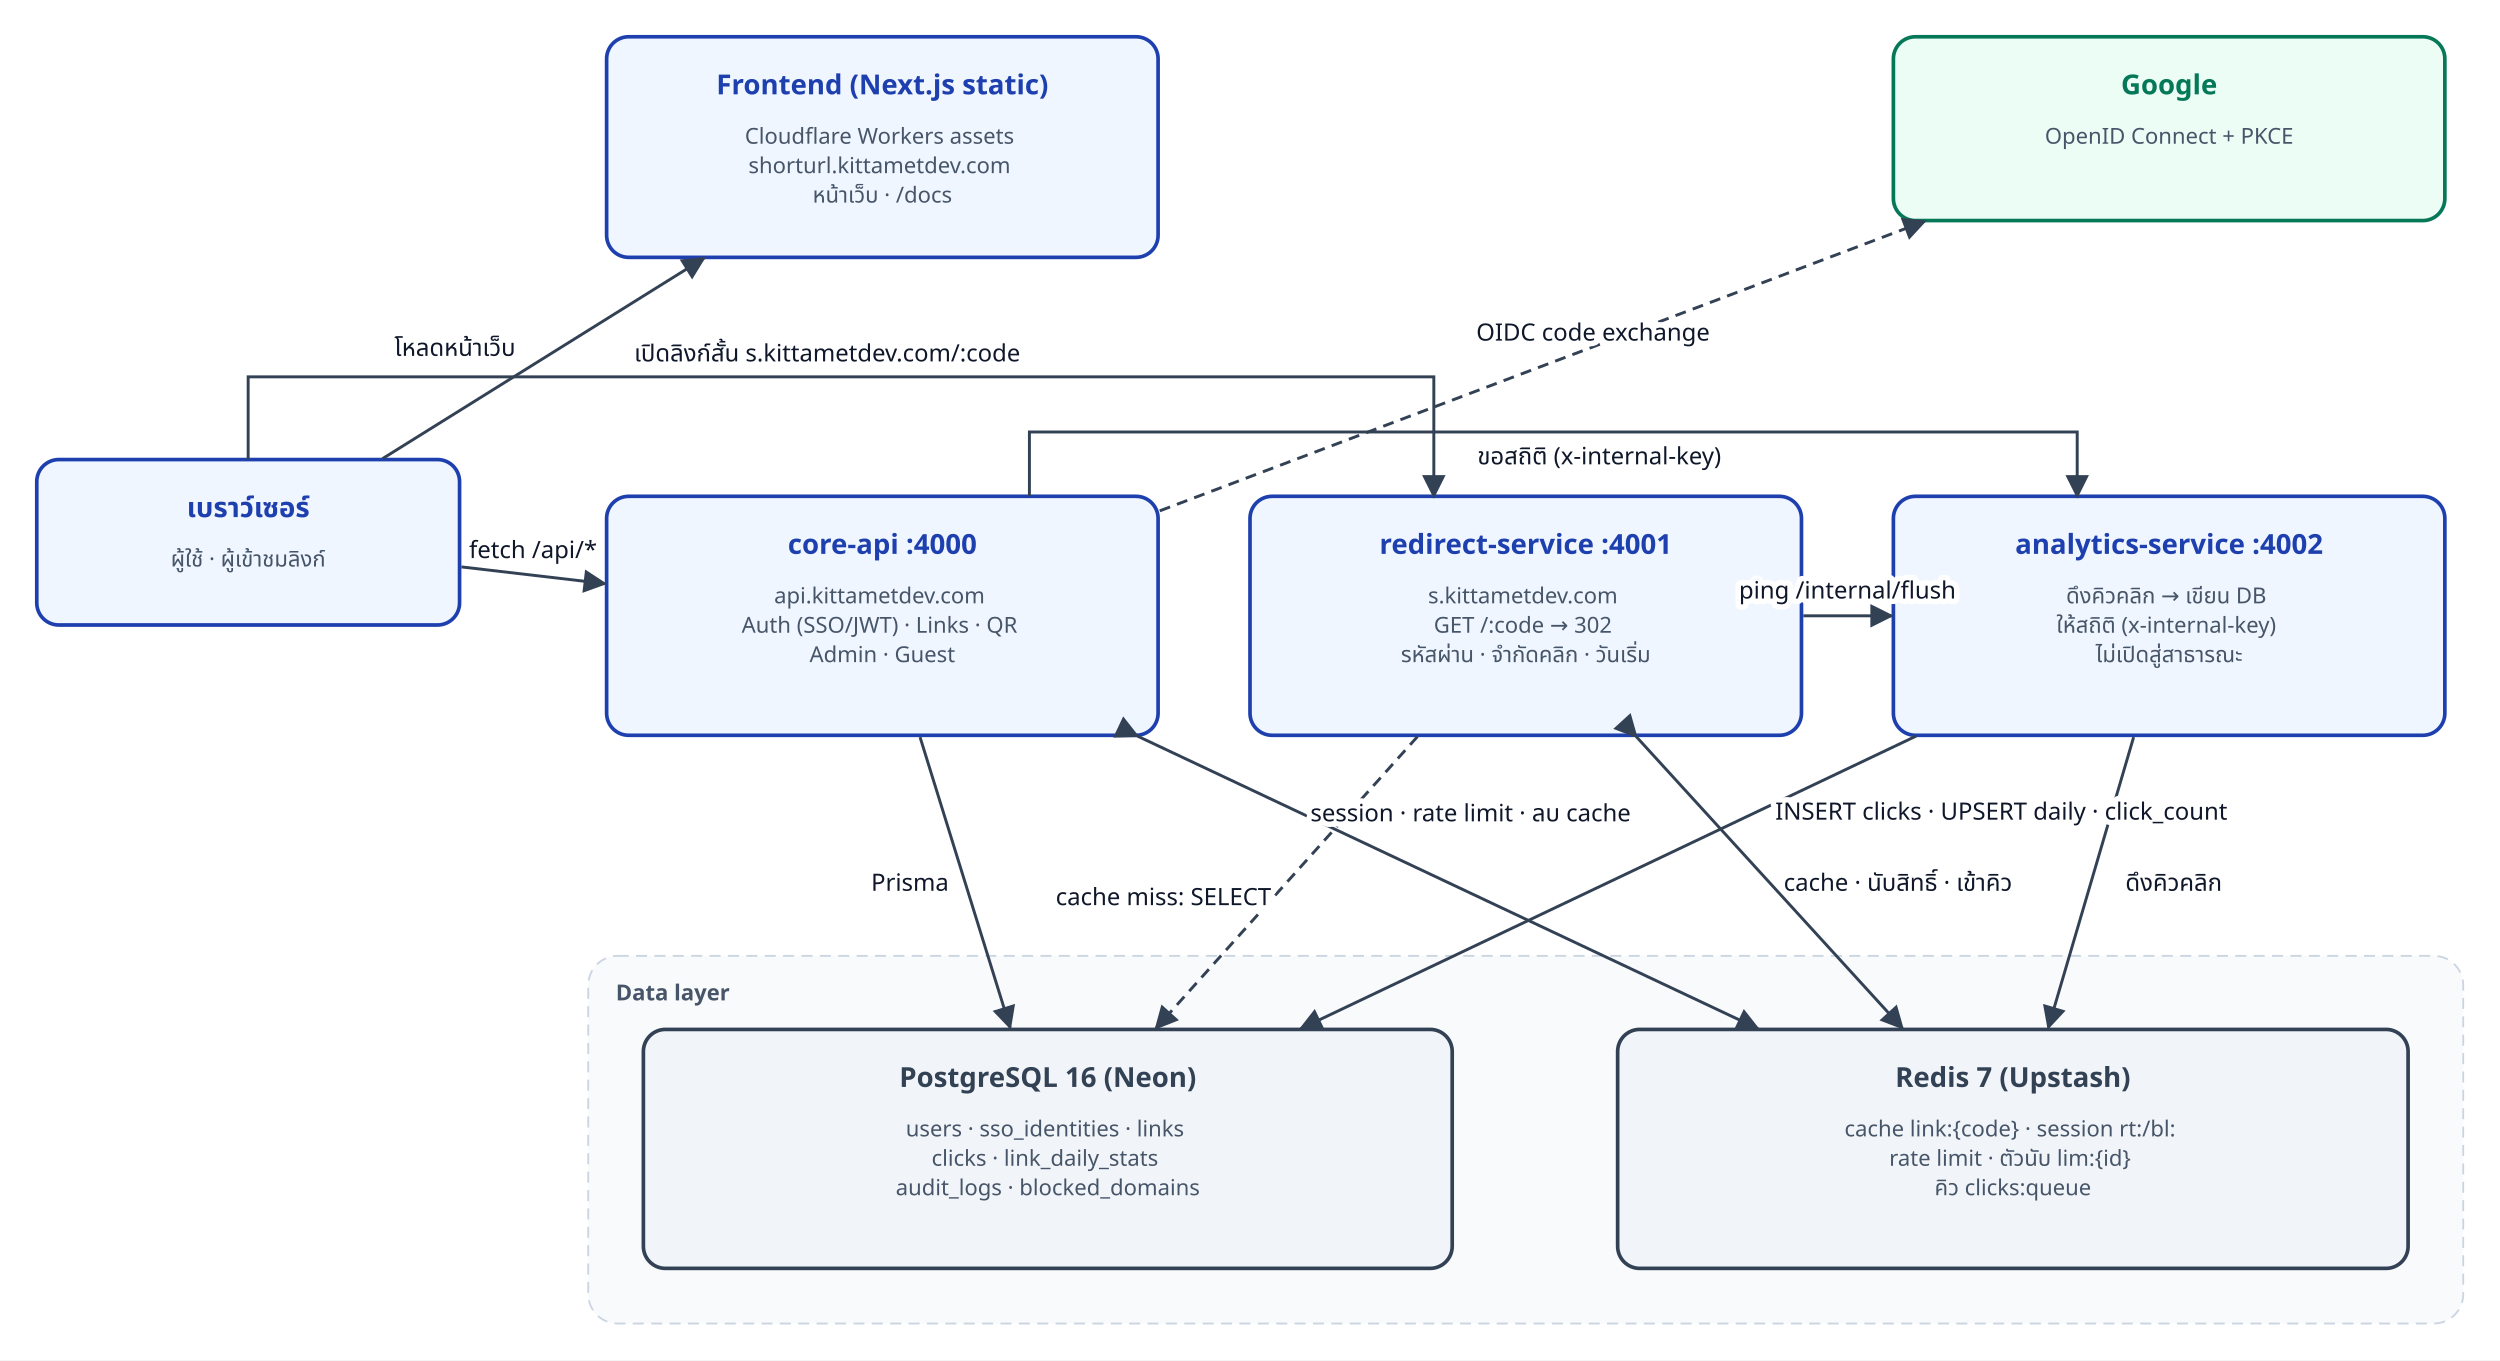
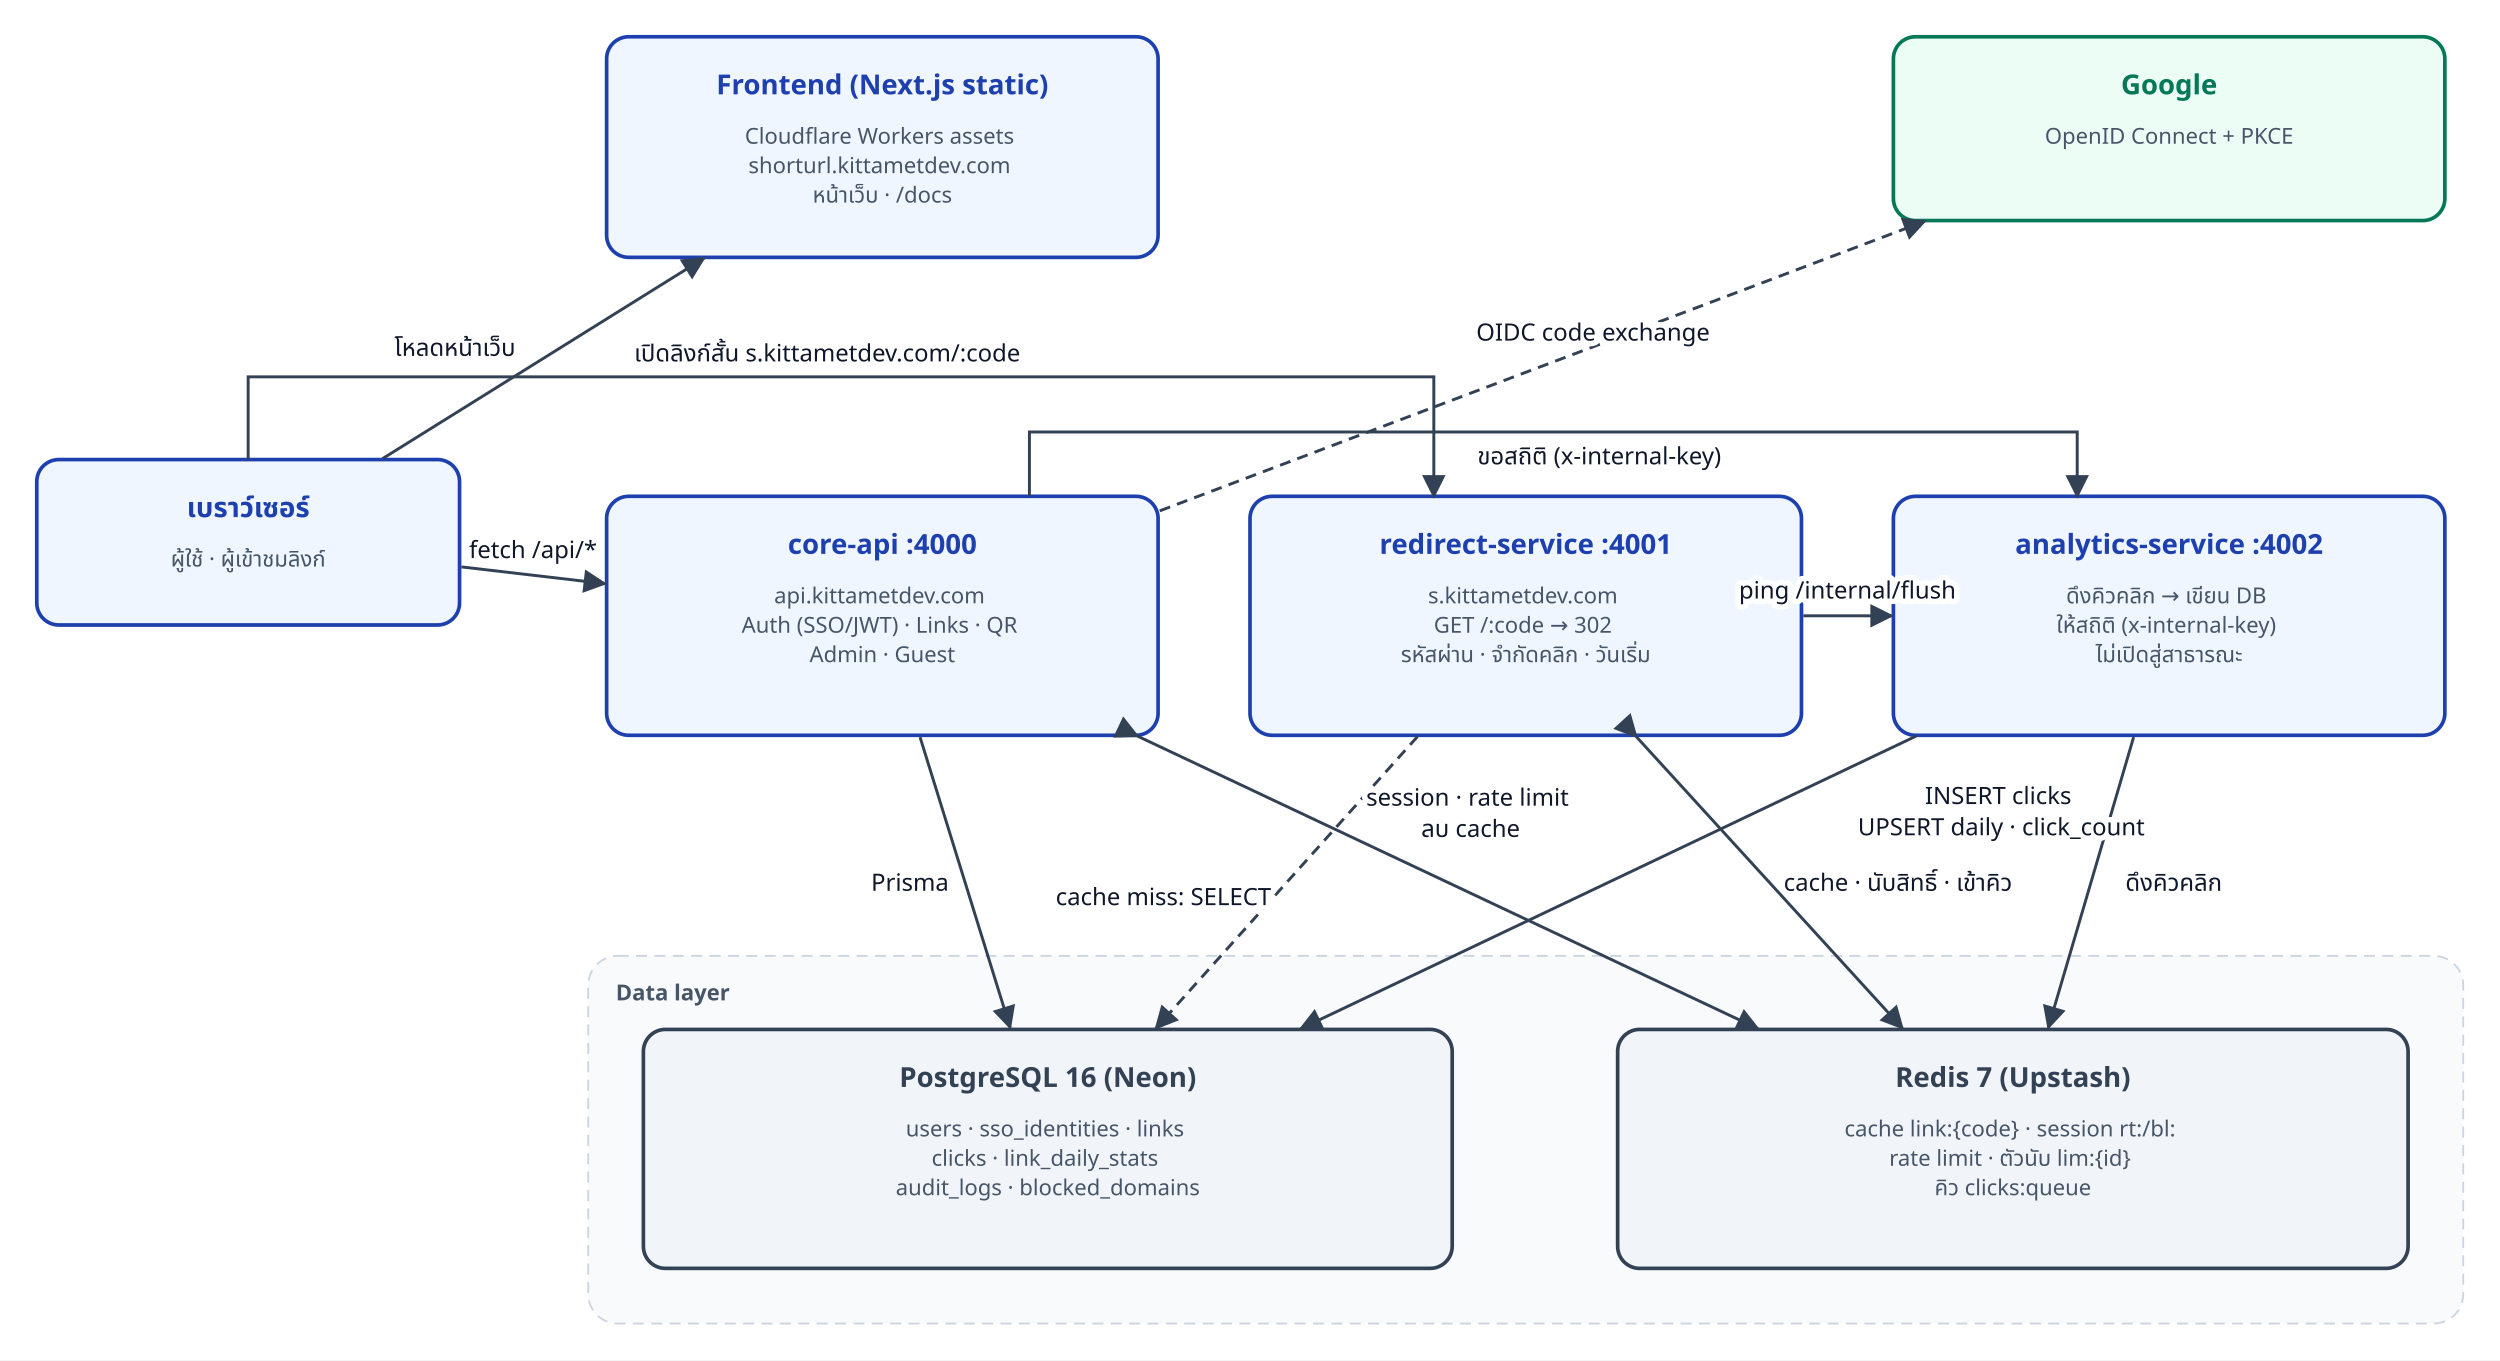
<svg xmlns="http://www.w3.org/2000/svg" viewBox="0 0 1360 740" width="1360" height="740" role="img" aria-label="System architecture" font-family="'Noto Sans Thai','Sukhumvit Set',Thonburi,'Segoe UI',system-ui,sans-serif">
  <defs>
    <marker id="ah" viewBox="0 0 10 10" refX="9" refY="5" markerWidth="8" markerHeight="8" orient="auto-start-reverse">
      <path d="M0 0L10 5L0 10z" fill="#334155" />
    </marker>
    <marker id="ahs" viewBox="0 0 10 10" refX="1" refY="5" markerWidth="8" markerHeight="8" orient="auto-start-reverse">
      <path d="M10 0L0 5L10 10z" fill="#334155" />
    </marker>
  </defs>
  <rect width="1360" height="740" fill="#fff" />
  <rect x="20" y="250" width="230" height="90" rx="12" fill="#eff6ff" stroke="#1e40af" stroke-width="2" />
  <text x="135" text-anchor="middle" font-size="15" font-weight="700" fill="#1e40af">
    <tspan x="135" y="281.3">เบราว์เซอร์</tspan>
  </text>
  <text x="135" text-anchor="middle" font-size="12" font-weight="400" fill="#475569">
    <tspan x="135" y="308.2">ผู้ใช้ · ผู้เข้าชมลิงก์</tspan>
  </text>
  <rect x="330" y="20" width="300" height="120" rx="12" fill="#eff6ff" stroke="#1e40af" stroke-width="2" />
  <text x="480" text-anchor="middle" font-size="15" font-weight="700" fill="#1e40af">
    <tspan x="480" y="51.3">Frontend (Next.js static)</tspan>
  </text>
  <text x="480" text-anchor="middle" font-size="12" font-weight="400" fill="#475569">
    <tspan x="480" y="78.2">Cloudflare Workers assets</tspan>
    <tspan x="480" y="94.2">shorturl.kittametdev.com</tspan>
    <tspan x="480" y="110.2">หน้าเว็บ · /docs</tspan>
  </text>
  <rect x="1030" y="20" width="300" height="100" rx="12" fill="#ecfdf5" stroke="#047857" stroke-width="2" />
  <text x="1180" text-anchor="middle" font-size="15" font-weight="700" fill="#047857">
    <tspan x="1180" y="51.3">Google</tspan>
  </text>
  <text x="1180" text-anchor="middle" font-size="12" font-weight="400" fill="#475569">
    <tspan x="1180" y="78.2">OpenID Connect + PKCE</tspan>
  </text>
  <rect x="330" y="270" width="300" height="130" rx="12" fill="#eff6ff" stroke="#1e40af" stroke-width="2" />
  <text x="480" text-anchor="middle" font-size="15" font-weight="700" fill="#1e40af">
    <tspan x="480" y="301.3">core-api  :4000</tspan>
  </text>
  <text x="480" text-anchor="middle" font-size="12" font-weight="400" fill="#475569">
    <tspan x="480" y="328.2">api.kittametdev.com</tspan>
    <tspan x="480" y="344.2">Auth (SSO/JWT) · Links · QR</tspan>
    <tspan x="480" y="360.2">Admin · Guest</tspan>
  </text>
  <rect x="680" y="270" width="300" height="130" rx="12" fill="#eff6ff" stroke="#1e40af" stroke-width="2" />
  <text x="830" text-anchor="middle" font-size="15" font-weight="700" fill="#1e40af">
    <tspan x="830" y="301.3">redirect-service  :4001</tspan>
  </text>
  <text x="830" text-anchor="middle" font-size="12" font-weight="400" fill="#475569">
    <tspan x="830" y="328.2">s.kittametdev.com</tspan>
    <tspan x="830" y="344.2">GET /:code → 302</tspan>
    <tspan x="830" y="360.2">รหัสผ่าน · จำกัดคลิก · วันเริ่ม</tspan>
  </text>
  <rect x="1030" y="270" width="300" height="130" rx="12" fill="#eff6ff" stroke="#1e40af" stroke-width="2" />
  <text x="1180" text-anchor="middle" font-size="15" font-weight="700" fill="#1e40af">
    <tspan x="1180" y="301.3">analytics-service  :4002</tspan>
  </text>
  <text x="1180" text-anchor="middle" font-size="12" font-weight="400" fill="#475569">
    <tspan x="1180" y="328.2">ดึงคิวคลิก → เขียน DB</tspan>
    <tspan x="1180" y="344.2">ให้สถิติ (x-internal-key)</tspan>
    <tspan x="1180" y="360.2">ไม่เปิดสู่สาธารณะ</tspan>
  </text>
  <rect x="320" y="520" width="1020" height="200" rx="16" fill="#f8fafc" stroke="#cbd5e1" stroke-dasharray="6 4" />
  <text x="335" text-anchor="start" font-size="12" font-weight="700" fill="#475569">
    <tspan x="335" y="544.2">Data layer</tspan>
  </text>
  <rect x="350" y="560" width="440" height="130" rx="12" fill="#f1f5f9" stroke="#334155" stroke-width="2" />
  <text x="570" text-anchor="middle" font-size="15" font-weight="700" fill="#334155">
    <tspan x="570" y="591.3">PostgreSQL 16 (Neon)</tspan>
  </text>
  <text x="570" text-anchor="middle" font-size="12" font-weight="400" fill="#475569">
    <tspan x="570" y="618.2">users · sso_identities · links</tspan>
    <tspan x="570" y="634.2">clicks · link_daily_stats</tspan>
    <tspan x="570" y="650.2">audit_logs · blocked_domains</tspan>
  </text>
  <rect x="880" y="560" width="430" height="130" rx="12" fill="#f1f5f9" stroke="#334155" stroke-width="2" />
  <text x="1095" text-anchor="middle" font-size="15" font-weight="700" fill="#334155">
    <tspan x="1095" y="591.3">Redis 7 (Upstash)</tspan>
  </text>
  <text x="1095" text-anchor="middle" font-size="12" font-weight="400" fill="#475569">
    <tspan x="1095" y="618.2">cache link:{code} · session rt:/bl:</tspan>
    <tspan x="1095" y="634.2">rate limit · ตัวนับ lim:{id}</tspan>
    <tspan x="1095" y="650.2">คิว clicks:queue</tspan>
  </text>
  <path d="M208.1 249.5 L382.9 140.5" fill="none" stroke="#334155" stroke-width="1.6" marker-end="url(#ah)" />
  <path d="M251 308.4 L329 317.5" fill="none" stroke="#334155" stroke-width="1.6" marker-end="url(#ah)" />
  <path d="M135 250 L135 205 L780 205 L780 270" fill="none" stroke="#334155" stroke-width="1.6" marker-end="url(#ah)" />
  <path d="M560 270 L560 235 L1130 235 L1130 270" fill="none" stroke="#334155" stroke-width="1.6" marker-end="url(#ah)" />
  <path d="M630.9 277.9 L1047 120.4" fill="none" stroke="#334155" stroke-width="1.6" stroke-dasharray="6 4" marker-end="url(#ah)" />
  <path d="M981 335 L1029 335" fill="none" stroke="#334155" stroke-width="1.6" marker-end="url(#ah)" />
  <path d="M500.5 401 L549.5 559" fill="none" stroke="#334155" stroke-width="1.6" marker-end="url(#ah)" />
  <path d="M618.7 400.4 L956.3 559.6" fill="none" stroke="#334155" stroke-width="1.6" marker-end="url(#ah)" marker-start="url(#ahs)" />
  <path d="M771.1 400.7 L628.9 559.3" fill="none" stroke="#334155" stroke-width="1.6" stroke-dasharray="6 4" marker-end="url(#ah)" />
  <path d="M890.1 400.7 L1034.9 559.3" fill="none" stroke="#334155" stroke-width="1.6" marker-end="url(#ah)" marker-start="url(#ahs)" />
  <path d="M1160.7 401 L1114.3 559" fill="none" stroke="#334155" stroke-width="1.6" marker-end="url(#ah)" />
  <path d="M1042.4 400.4 L707.6 559.6" fill="none" stroke="#334155" stroke-width="1.6" marker-end="url(#ah)" />
  <g font-size="13" fill="#0f172a" stroke="#fff" stroke-width="6" stroke-linejoin="round" paint-order="stroke" style="paint-order:stroke">
    <text x="247.5" text-anchor="middle" font-size="13" font-weight="400" fill="#0f172a">
      <tspan x="247.5" y="193.6">โหลดหน้าเว็บ</tspan>
    </text>
  </g>
  <g font-size="13" fill="#0f172a" stroke="#fff" stroke-width="6" stroke-linejoin="round" paint-order="stroke" style="paint-order:stroke">
    <text x="290" text-anchor="middle" font-size="13" font-weight="400" fill="#0f172a">
      <tspan x="290" y="303.6">fetch /api/*</tspan>
    </text>
  </g>
  <g font-size="13" fill="#0f172a" stroke="#fff" stroke-width="6" stroke-linejoin="round" paint-order="stroke" style="paint-order:stroke">
    <text x="450" text-anchor="middle" font-size="13" font-weight="400" fill="#0f172a">
      <tspan x="450" y="196.6">เปิดลิงก์สั้น  s.kittametdev.com/:code</tspan>
    </text>
  </g>
  <g font-size="13" fill="#0f172a" stroke="#fff" stroke-width="6" stroke-linejoin="round" paint-order="stroke" style="paint-order:stroke">
    <text x="870" text-anchor="middle" font-size="13" font-weight="400" fill="#0f172a">
      <tspan x="870" y="252.6">ขอสถิติ (x-internal-key)</tspan>
    </text>
  </g>
  <g font-size="13" fill="#0f172a" stroke="#fff" stroke-width="6" stroke-linejoin="round" paint-order="stroke" style="paint-order:stroke">
    <text x="866.6" text-anchor="middle" font-size="13" font-weight="400" fill="#0f172a">
      <tspan x="866.6" y="185.3">OIDC code exchange</tspan>
    </text>
  </g>
  <g font-size="13" fill="#0f172a" stroke="#fff" stroke-width="6" stroke-linejoin="round" paint-order="stroke" style="paint-order:stroke">
    <text x="1005" text-anchor="middle" font-size="13" font-weight="400" fill="#0f172a">
      <tspan x="1005" y="325.6">ping /internal/flush</tspan>
    </text>
  </g>
  <g font-size="13" fill="#0f172a" stroke="#fff" stroke-width="6" stroke-linejoin="round" paint-order="stroke" style="paint-order:stroke">
    <text x="495" text-anchor="middle" font-size="13" font-weight="400" fill="#0f172a">
      <tspan x="495" y="484.6">Prisma</tspan>
    </text>
  </g>
  <g font-size="13" fill="#0f172a" stroke="#fff" stroke-width="6" stroke-linejoin="round" paint-order="stroke" style="paint-order:stroke">
    <text x="800" text-anchor="middle" font-size="13" font-weight="400" fill="#0f172a">
-       <tspan x="800" y="446.8">session · rate limit · ลบ cache</tspan>
+       <tspan x="800" y="438.3">session · rate limit</tspan>
+       <tspan x="800" y="455.3">ลบ cache</tspan>
    </text>
  </g>
  <g font-size="13" fill="#0f172a" stroke="#fff" stroke-width="6" stroke-linejoin="round" paint-order="stroke" style="paint-order:stroke">
    <text x="632.9" text-anchor="middle" font-size="13" font-weight="400" fill="#0f172a">
      <tspan x="632.9" y="492.4">cache miss: SELECT</tspan>
    </text>
  </g>
  <g font-size="13" fill="#0f172a" stroke="#fff" stroke-width="6" stroke-linejoin="round" paint-order="stroke" style="paint-order:stroke">
    <text x="1032.5" text-anchor="middle" font-size="13" font-weight="400" fill="#0f172a">
      <tspan x="1032.5" y="484.6">cache · นับสิทธิ์ · เข้าคิว</tspan>
    </text>
  </g>
  <g font-size="13" fill="#0f172a" stroke="#fff" stroke-width="6" stroke-linejoin="round" paint-order="stroke" style="paint-order:stroke">
    <text x="1182.5" text-anchor="middle" font-size="13" font-weight="400" fill="#0f172a">
      <tspan x="1182.5" y="484.6">ดึงคิวคลิก</tspan>
    </text>
  </g>
  <g font-size="13" fill="#0f172a" stroke="#fff" stroke-width="6" stroke-linejoin="round" paint-order="stroke" style="paint-order:stroke">
    <text x="1088.7" text-anchor="middle" font-size="13" font-weight="400" fill="#0f172a">
-       <tspan x="1088.7" y="445.9">INSERT clicks · UPSERT daily · click_count</tspan>
+       <tspan x="1088.7" y="437.4">INSERT clicks</tspan>
+       <tspan x="1088.7" y="454.4">UPSERT daily · click_count</tspan>
    </text>
  </g>
</svg>
